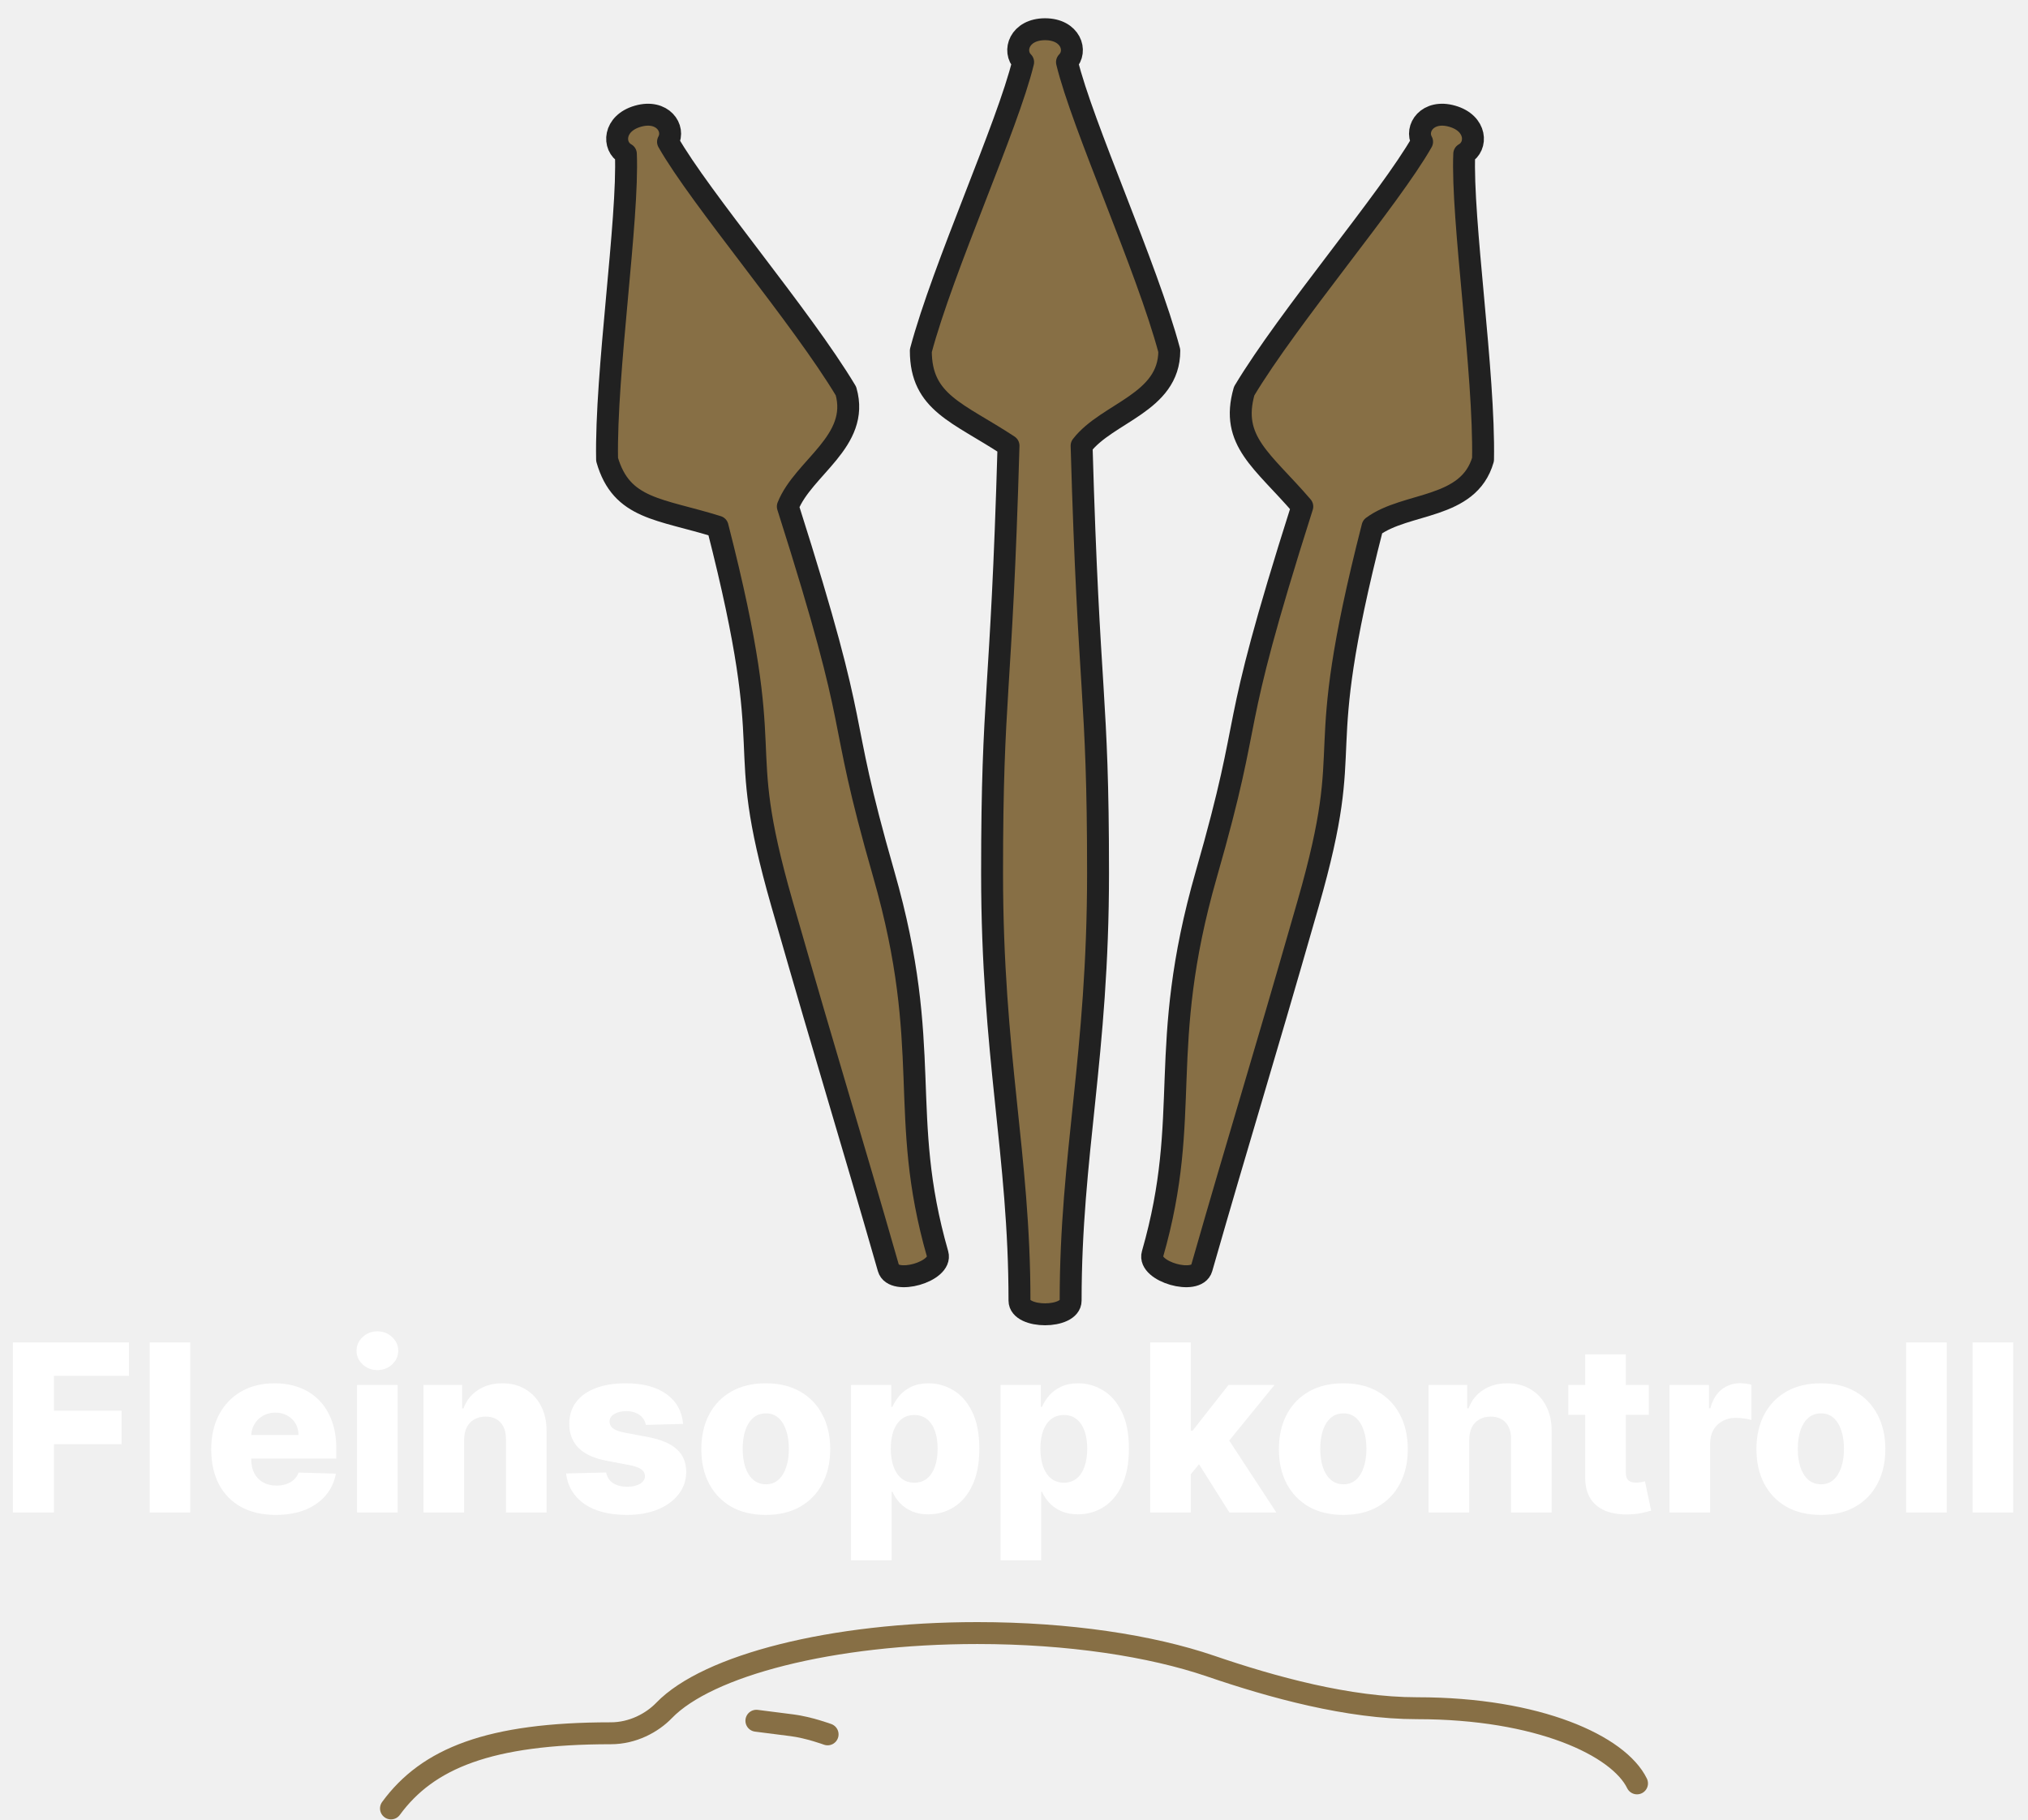
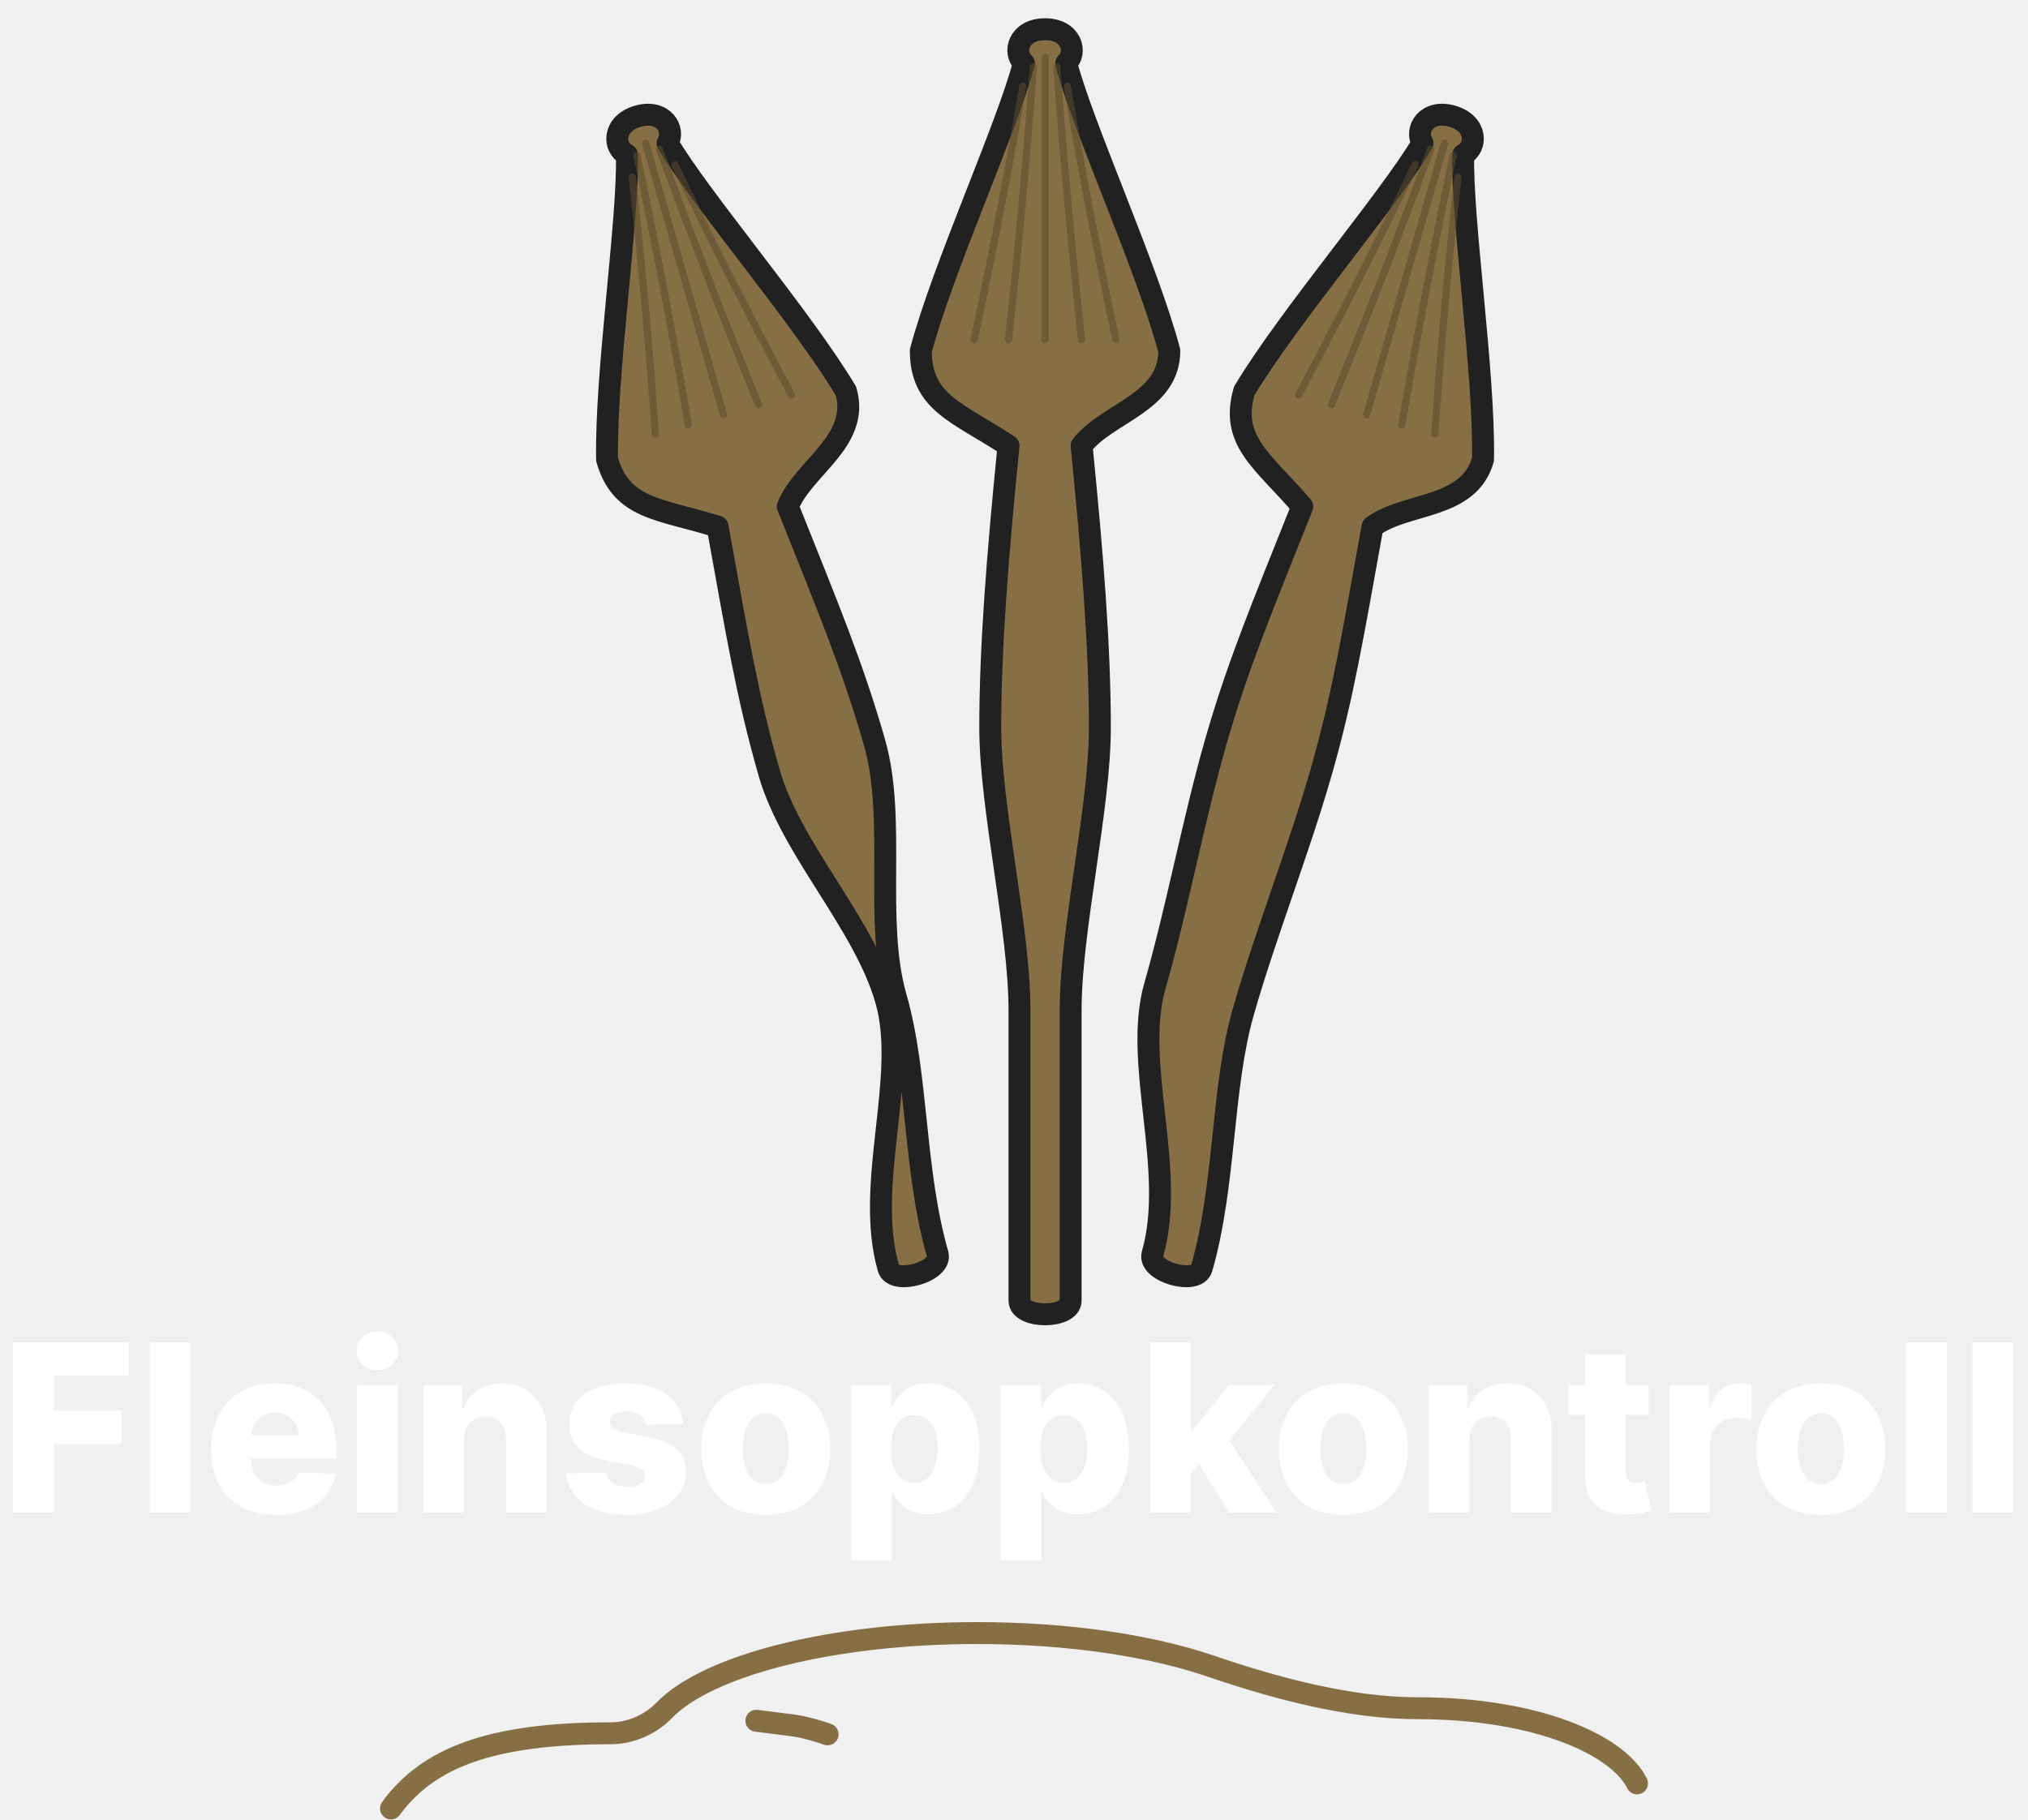
<svg xmlns="http://www.w3.org/2000/svg" width="555" height="498" viewBox="0 0 555 498" fill="none">
  <g transform="translate(121 0)">
    <g transform="rotate(-16 165 210) translate(-58 0)">
-       <path d="M165.0 8.0 C172.0 8.0 174.0 14.0 171.0 17.0 C175.2 34.4 192.9 73.1 199.0 96.0 C199.0 110.3 182.0 112.9 175.0 122.0 C177.0 192.0 172.5 176.0 172.5 226.0 C172.5 276.0 158.0 290.0 158.0 330.0 C158.0 335.0 144.0 335.0 144.0 330.0 C144.0 290.0 143.5 276.0 143.5 226.0 C143.5 176.0 153.0 192.0 155.0 122.0 C141.2 112.9 131.0 110.3 131.0 96.0 C137.1 73.1 154.8 34.4 159.0 17.0 C156.0 14.0 158.0 8.0 165.0 8.0 Z" fill="#876F45" stroke="#212121" stroke-width="6" stroke-linejoin="round" />
+       <path d="M165.0 8.0 C172.2 8.0 174.0 14.3 170.8 17.3 C175.2 34.4 192.9 73.1 199.0 96.0 C199.0 110.3 182.0 112.9 175.0 122.0 C178.0 152.0 180.0 168.6 180.0 190.6 C180.0 212.6 166.4 237.3 166.4 259.3 C166.4 281.3 158.0 306.0 158.0 330.0 C158.0 335.0 144.0 335.0 144.0 330.0 C144.0 306.0 163.6 281.3 163.6 259.3 C163.6 237.3 150.0 212.6 150.0 190.6 C150.0 168.6 152.0 152.0 155.0 122.0 C141.2 112.9 131.0 110.3 131.0 96.0 C137.1 73.1 154.8 34.4 159.2 17.3 C156.0 14.3 157.8 8.0 165.0 8.0 Z" fill="#876F45" stroke="#212121" stroke-width="6" stroke-linejoin="round" />
+       <path d="M158.9 23.6 Q153.4 56.4 145.6 93.0" fill="none" stroke="#5a4a2e" stroke-width="1.98" stroke-linecap="round" opacity="0.55" />
+       <path d="M161.8 18.3 Q159.0 56.4 155.0 93.0" fill="none" stroke="#5a4a2e" stroke-width="1.98" stroke-linecap="round" opacity="0.55" />
+       <path d="M165.0 15.7 Q165.0 56.4 165.0 93.0" fill="none" stroke="#5a4a2e" stroke-width="1.98" stroke-linecap="round" opacity="0.55" />
+       <path d="M168.2 18.3 Q171.0 56.4 175.0 93.0" fill="none" stroke="#5a4a2e" stroke-width="1.98" stroke-linecap="round" opacity="0.55" />
+       <path d="M171.1 23.6 Q176.6 56.4 184.4 93.0" fill="none" stroke="#5a4a2e" stroke-width="1.98" stroke-linecap="round" opacity="0.55" />
    </g>
-     <path d="M165.0 8.0 C172.0 8.0 174.0 14.0 171.0 17.0 C175.2 34.4 192.9 73.1 199.0 96.0 C199.0 110.3 182.0 112.9 175.0 122.0 C177.0 192.0 179.5 189.0 179.5 239.0 C179.5 289.0 172.0 316.0 172.0 356.0 C172.0 361.0 158.0 361.0 158.0 356.0 C158.0 316.0 150.5 289.0 150.5 239.0 C150.5 189.0 153.0 192.0 155.0 122.0 C141.2 112.9 131.0 110.3 131.0 96.0 C137.1 73.1 154.8 34.4 159.0 17.0 C156.0 14.0 158.0 8.0 165.0 8.0 Z" fill="#876F45" stroke="#212121" stroke-width="6" stroke-linejoin="round" />
+     <path d="M165.0 8.0 C172.2 8.0 174.0 14.3 170.8 17.3 C175.2 34.4 192.9 73.1 199.0 96.0 C199.0 110.3 182.0 112.9 175.0 122.0 C178.0 152.0 180.0 177.2 180.0 199.2 C180.0 221.2 172.0 254.4 172.0 276.4 C172.0 298.4 172.0 332.0 172.0 356.0 C172.0 361.0 158.0 361.0 158.0 356.0 C158.0 332.0 158.0 298.4 158.0 276.4 C158.0 254.4 150.0 221.2 150.0 199.2 C150.0 177.2 152.0 152.0 155.0 122.0 C141.2 112.9 131.0 110.3 131.0 96.0 C137.1 73.1 154.8 34.4 159.2 17.3 C156.0 14.3 157.8 8.0 165.0 8.0 Z" fill="#876F45" stroke="#212121" stroke-width="6" stroke-linejoin="round" />
+     <path d="M158.9 23.6 Q153.4 56.4 145.6 93.0" fill="none" stroke="#5a4a2e" stroke-width="1.98" stroke-linecap="round" opacity="0.55" />
+     <path d="M161.8 18.3 Q159.0 56.4 155.0 93.0" fill="none" stroke="#5a4a2e" stroke-width="1.98" stroke-linecap="round" opacity="0.55" />
+     <path d="M165.0 15.7 Q165.0 56.4 165.0 93.0" fill="none" stroke="#5a4a2e" stroke-width="1.98" stroke-linecap="round" opacity="0.55" />
+     <path d="M168.2 18.3 Q171.0 56.4 175.0 93.0" fill="none" stroke="#5a4a2e" stroke-width="1.98" stroke-linecap="round" opacity="0.55" />
+     <path d="M171.1 23.6 Q176.6 56.4 184.4 93.0" fill="none" stroke="#5a4a2e" stroke-width="1.98" stroke-linecap="round" opacity="0.55" />
    <g transform="rotate(16 165 210) translate(58 0)">
-       <path d="M165.0 8.0 C172.0 8.0 174.0 14.0 171.0 17.0 C175.2 34.4 192.9 73.1 199.0 96.0 C199.0 110.3 182.0 112.9 175.0 122.0 C177.0 192.0 186.5 176.0 186.5 226.0 C186.5 276.0 186.0 290.0 186.0 330.0 C186.0 335.0 172.0 335.0 172.0 330.0 C172.0 290.0 157.5 276.0 157.5 226.0 C157.5 176.0 153.0 192.0 155.0 122.0 C141.2 112.9 131.0 110.3 131.0 96.0 C137.1 73.1 154.8 34.4 159.0 17.0 C156.0 14.0 158.0 8.0 165.0 8.0 Z" fill="#876F45" stroke="#212121" stroke-width="6" stroke-linejoin="round" />
+       <path d="M165.0 8.0 C172.2 8.0 174.0 14.3 170.8 17.3 C175.2 34.4 192.9 73.1 199.0 96.0 C199.0 110.3 182.0 112.9 175.0 122.0 C178.0 152.0 180.0 168.6 180.0 190.6 C180.0 212.6 177.6 237.3 177.6 259.3 C177.6 281.3 186.0 306.0 186.0 330.0 C186.0 335.0 172.0 335.0 172.0 330.0 C172.0 306.0 152.4 281.3 152.4 259.3 C152.4 237.3 150.0 212.6 150.0 190.6 C150.0 168.6 152.0 152.0 155.0 122.0 C141.2 112.9 131.0 110.3 131.0 96.0 C137.1 73.1 154.8 34.4 159.2 17.3 C156.0 14.3 157.8 8.0 165.0 8.0 Z" fill="#876F45" stroke="#212121" stroke-width="6" stroke-linejoin="round" />
+       <path d="M158.9 23.6 Q153.4 56.4 145.6 93.0" fill="none" stroke="#5a4a2e" stroke-width="1.98" stroke-linecap="round" opacity="0.55" />
+       <path d="M161.8 18.3 Q159.0 56.4 155.0 93.0" fill="none" stroke="#5a4a2e" stroke-width="1.98" stroke-linecap="round" opacity="0.55" />
+       <path d="M165.0 15.7 Q165.0 56.4 165.0 93.0" fill="none" stroke="#5a4a2e" stroke-width="1.98" stroke-linecap="round" opacity="0.55" />
+       <path d="M168.2 18.3 Q171.0 56.4 175.0 93.0" fill="none" stroke="#5a4a2e" stroke-width="1.98" stroke-linecap="round" opacity="0.55" />
+       <path d="M171.1 23.6 Q176.6 56.4 184.4 93.0" fill="none" stroke="#5a4a2e" stroke-width="1.98" stroke-linecap="round" opacity="0.55" />
    </g>
  </g>
  <path d="M3.523 414V367.455H35.295V376.591H14.773V386.136H33.273V395.295H14.773V414H3.523ZM52.074 367.455V414H40.96V367.455H52.074ZM75.466 414.659C71.814 414.659 68.663 413.939 66.011 412.5C63.375 411.045 61.345 408.977 59.92 406.295C58.511 403.598 57.807 400.394 57.807 396.682C57.807 393.076 58.519 389.924 59.943 387.227C61.367 384.515 63.375 382.409 65.966 380.909C68.557 379.394 71.61 378.636 75.125 378.636C77.61 378.636 79.883 379.023 81.943 379.795C84.004 380.568 85.784 381.712 87.284 383.227C88.784 384.742 89.951 386.614 90.784 388.841C91.617 391.053 92.034 393.591 92.034 396.455V399.227H61.693V392.773H81.693C81.678 391.591 81.398 390.538 80.852 389.614C80.307 388.689 79.557 387.97 78.602 387.455C77.663 386.924 76.579 386.659 75.352 386.659C74.11 386.659 72.996 386.939 72.011 387.5C71.026 388.045 70.246 388.795 69.671 389.75C69.095 390.689 68.792 391.758 68.761 392.955V399.523C68.761 400.947 69.042 402.197 69.602 403.273C70.163 404.333 70.958 405.159 71.989 405.75C73.019 406.341 74.246 406.636 75.671 406.636C76.655 406.636 77.549 406.5 78.352 406.227C79.155 405.955 79.845 405.553 80.421 405.023C80.996 404.492 81.428 403.841 81.716 403.068L91.921 403.364C91.496 405.652 90.564 407.644 89.125 409.341C87.701 411.023 85.829 412.333 83.511 413.273C81.193 414.197 78.511 414.659 75.466 414.659ZM97.71 414V379.091H108.824V414H97.71ZM103.278 375.023C101.718 375.023 100.377 374.508 99.256 373.477C98.135 372.432 97.574 371.174 97.574 369.705C97.574 368.25 98.135 367.008 99.256 365.977C100.377 364.932 101.718 364.409 103.278 364.409C104.854 364.409 106.195 364.932 107.301 365.977C108.422 367.008 108.983 368.25 108.983 369.705C108.983 371.174 108.422 372.432 107.301 373.477C106.195 374.508 104.854 375.023 103.278 375.023ZM127.011 394.091V414H115.898V379.091H126.466V385.5H126.852C127.625 383.364 128.943 381.689 130.807 380.477C132.67 379.25 134.89 378.636 137.466 378.636C139.92 378.636 142.049 379.189 143.852 380.295C145.67 381.386 147.08 382.917 148.08 384.886C149.095 386.841 149.595 389.129 149.58 391.75V414H138.466V393.932C138.481 391.992 137.989 390.477 136.989 389.386C136.004 388.295 134.633 387.75 132.875 387.75C131.708 387.75 130.678 388.008 129.784 388.523C128.905 389.023 128.223 389.742 127.739 390.682C127.269 391.621 127.027 392.758 127.011 394.091ZM186.938 389.75L176.733 390.023C176.627 389.295 176.339 388.652 175.869 388.091C175.4 387.515 174.786 387.068 174.028 386.75C173.286 386.417 172.422 386.25 171.438 386.25C170.15 386.25 169.051 386.508 168.142 387.023C167.248 387.538 166.809 388.235 166.824 389.114C166.809 389.795 167.081 390.386 167.642 390.886C168.218 391.386 169.241 391.788 170.71 392.091L177.438 393.364C180.922 394.03 183.513 395.136 185.21 396.682C186.922 398.227 187.786 400.273 187.801 402.818C187.786 405.212 187.074 407.295 185.665 409.068C184.271 410.841 182.362 412.22 179.938 413.205C177.513 414.174 174.741 414.659 171.619 414.659C166.634 414.659 162.703 413.636 159.824 411.591C156.96 409.53 155.324 406.773 154.915 403.318L165.892 403.045C166.134 404.318 166.763 405.288 167.778 405.955C168.794 406.621 170.089 406.955 171.665 406.955C173.089 406.955 174.248 406.689 175.142 406.159C176.036 405.629 176.491 404.924 176.506 404.045C176.491 403.258 176.142 402.629 175.46 402.159C174.778 401.674 173.71 401.295 172.256 401.023L166.165 399.864C162.665 399.227 160.059 398.053 158.347 396.341C156.634 394.614 155.786 392.417 155.801 389.75C155.786 387.417 156.407 385.424 157.665 383.773C158.922 382.106 160.71 380.833 163.028 379.955C165.347 379.076 168.081 378.636 171.233 378.636C175.96 378.636 179.688 379.629 182.415 381.614C185.142 383.583 186.65 386.295 186.938 389.75ZM209.568 414.659C205.902 414.659 202.75 413.909 200.114 412.409C197.492 410.894 195.47 408.788 194.045 406.091C192.636 403.379 191.932 400.235 191.932 396.659C191.932 393.068 192.636 389.924 194.045 387.227C195.47 384.515 197.492 382.409 200.114 380.909C202.75 379.394 205.902 378.636 209.568 378.636C213.235 378.636 216.379 379.394 219 380.909C221.636 382.409 223.659 384.515 225.068 387.227C226.492 389.924 227.205 393.068 227.205 396.659C227.205 400.235 226.492 403.379 225.068 406.091C223.659 408.788 221.636 410.894 219 412.409C216.379 413.909 213.235 414.659 209.568 414.659ZM209.636 406.273C210.97 406.273 212.098 405.864 213.023 405.045C213.947 404.227 214.652 403.091 215.136 401.636C215.636 400.182 215.886 398.5 215.886 396.591C215.886 394.652 215.636 392.955 215.136 391.5C214.652 390.045 213.947 388.909 213.023 388.091C212.098 387.273 210.97 386.864 209.636 386.864C208.258 386.864 207.091 387.273 206.136 388.091C205.197 388.909 204.477 390.045 203.977 391.5C203.492 392.955 203.25 394.652 203.25 396.591C203.25 398.5 203.492 400.182 203.977 401.636C204.477 403.091 205.197 404.227 206.136 405.045C207.091 405.864 208.258 406.273 209.636 406.273ZM232.898 427.091V379.091H243.898V385.068H244.239C244.693 384.008 245.337 382.985 246.17 382C247.019 381.015 248.095 380.212 249.398 379.591C250.716 378.955 252.292 378.636 254.125 378.636C256.549 378.636 258.814 379.273 260.92 380.545C263.042 381.818 264.754 383.78 266.057 386.432C267.36 389.083 268.011 392.462 268.011 396.568C268.011 400.523 267.383 403.833 266.125 406.5C264.883 409.167 263.201 411.167 261.08 412.5C258.973 413.833 256.633 414.5 254.057 414.5C252.299 414.5 250.777 414.212 249.489 413.636C248.201 413.061 247.117 412.303 246.239 411.364C245.375 410.424 244.708 409.417 244.239 408.341H244.011V427.091H232.898ZM243.784 396.545C243.784 398.424 244.034 400.061 244.534 401.455C245.049 402.848 245.784 403.932 246.739 404.705C247.708 405.462 248.867 405.841 250.216 405.841C251.58 405.841 252.739 405.462 253.693 404.705C254.648 403.932 255.367 402.848 255.852 401.455C256.352 400.061 256.602 398.424 256.602 396.545C256.602 394.667 256.352 393.038 255.852 391.659C255.367 390.28 254.648 389.212 253.693 388.455C252.754 387.697 251.595 387.318 250.216 387.318C248.852 387.318 247.693 387.689 246.739 388.432C245.784 389.174 245.049 390.235 244.534 391.614C244.034 392.992 243.784 394.636 243.784 396.545ZM273.835 427.091V379.091H284.835V385.068H285.176C285.631 384.008 286.275 382.985 287.108 382C287.956 381.015 289.032 380.212 290.335 379.591C291.653 378.955 293.229 378.636 295.062 378.636C297.487 378.636 299.752 379.273 301.858 380.545C303.979 381.818 305.691 383.78 306.994 386.432C308.297 389.083 308.949 392.462 308.949 396.568C308.949 400.523 308.32 403.833 307.062 406.5C305.82 409.167 304.138 411.167 302.017 412.5C299.911 413.833 297.57 414.5 294.994 414.5C293.237 414.5 291.714 414.212 290.426 413.636C289.138 413.061 288.055 412.303 287.176 411.364C286.312 410.424 285.646 409.417 285.176 408.341H284.949V427.091H273.835ZM284.722 396.545C284.722 398.424 284.972 400.061 285.472 401.455C285.987 402.848 286.722 403.932 287.676 404.705C288.646 405.462 289.805 405.841 291.153 405.841C292.517 405.841 293.676 405.462 294.631 404.705C295.585 403.932 296.305 402.848 296.79 401.455C297.29 400.061 297.54 398.424 297.54 396.545C297.54 394.667 297.29 393.038 296.79 391.659C296.305 390.28 295.585 389.212 294.631 388.455C293.691 387.697 292.532 387.318 291.153 387.318C289.79 387.318 288.631 387.689 287.676 388.432C286.722 389.174 285.987 390.235 285.472 391.614C284.972 392.992 284.722 394.636 284.722 396.545ZM324.795 404.841L324.841 391.591H326.386L336.205 379.091H348.795L334.205 397H331.273L324.795 404.841ZM314.773 414V367.455H325.886V414H314.773ZM336.455 414L327.318 399.5L334.636 391.614L349.295 414H336.455ZM367.631 414.659C363.964 414.659 360.813 413.909 358.176 412.409C355.555 410.894 353.532 408.788 352.108 406.091C350.699 403.379 349.994 400.235 349.994 396.659C349.994 393.068 350.699 389.924 352.108 387.227C353.532 384.515 355.555 382.409 358.176 380.909C360.813 379.394 363.964 378.636 367.631 378.636C371.297 378.636 374.441 379.394 377.062 380.909C379.699 382.409 381.722 384.515 383.131 387.227C384.555 389.924 385.267 393.068 385.267 396.659C385.267 400.235 384.555 403.379 383.131 406.091C381.722 408.788 379.699 410.894 377.062 412.409C374.441 413.909 371.297 414.659 367.631 414.659ZM367.699 406.273C369.032 406.273 370.161 405.864 371.085 405.045C372.009 404.227 372.714 403.091 373.199 401.636C373.699 400.182 373.949 398.5 373.949 396.591C373.949 394.652 373.699 392.955 373.199 391.5C372.714 390.045 372.009 388.909 371.085 388.091C370.161 387.273 369.032 386.864 367.699 386.864C366.32 386.864 365.153 387.273 364.199 388.091C363.259 388.909 362.54 390.045 362.04 391.5C361.555 392.955 361.312 394.652 361.312 396.591C361.312 398.5 361.555 400.182 362.04 401.636C362.54 403.091 363.259 404.227 364.199 405.045C365.153 405.864 366.32 406.273 367.699 406.273ZM402.074 394.091V414H390.96V379.091H401.528V385.5H401.915C402.688 383.364 404.006 381.689 405.869 380.477C407.733 379.25 409.953 378.636 412.528 378.636C414.983 378.636 417.112 379.189 418.915 380.295C420.733 381.386 422.142 382.917 423.142 384.886C424.157 386.841 424.657 389.129 424.642 391.75V414H413.528V393.932C413.544 391.992 413.051 390.477 412.051 389.386C411.066 388.295 409.695 387.75 407.938 387.75C406.771 387.75 405.741 388.008 404.847 388.523C403.968 389.023 403.286 389.742 402.801 390.682C402.331 391.621 402.089 392.758 402.074 394.091ZM451.227 379.091V387.273H429.205V379.091H451.227ZM433.818 370.727H444.932V403.023C444.932 403.705 445.038 404.258 445.25 404.682C445.477 405.091 445.803 405.386 446.227 405.568C446.652 405.735 447.159 405.818 447.75 405.818C448.174 405.818 448.621 405.78 449.091 405.705C449.576 405.614 449.939 405.538 450.182 405.477L451.864 413.5C451.333 413.652 450.583 413.841 449.614 414.068C448.659 414.295 447.515 414.439 446.182 414.5C443.576 414.621 441.341 414.318 439.477 413.591C437.629 412.848 436.212 411.697 435.227 410.136C434.258 408.576 433.788 406.614 433.818 404.25V370.727ZM456.898 414V379.091H467.693V385.455H468.057C468.693 383.152 469.731 381.439 471.17 380.318C472.61 379.182 474.284 378.614 476.193 378.614C476.708 378.614 477.239 378.652 477.784 378.727C478.33 378.788 478.837 378.886 479.307 379.023V388.682C478.777 388.5 478.08 388.356 477.216 388.25C476.367 388.144 475.61 388.091 474.943 388.091C473.625 388.091 472.436 388.386 471.375 388.977C470.33 389.553 469.504 390.364 468.898 391.409C468.307 392.439 468.011 393.652 468.011 395.045V414H456.898ZM498.318 414.659C494.652 414.659 491.5 413.909 488.864 412.409C486.242 410.894 484.22 408.788 482.795 406.091C481.386 403.379 480.682 400.235 480.682 396.659C480.682 393.068 481.386 389.924 482.795 387.227C484.22 384.515 486.242 382.409 488.864 380.909C491.5 379.394 494.652 378.636 498.318 378.636C501.985 378.636 505.129 379.394 507.75 380.909C510.386 382.409 512.409 384.515 513.818 387.227C515.242 389.924 515.955 393.068 515.955 396.659C515.955 400.235 515.242 403.379 513.818 406.091C512.409 408.788 510.386 410.894 507.75 412.409C505.129 413.909 501.985 414.659 498.318 414.659ZM498.386 406.273C499.72 406.273 500.848 405.864 501.773 405.045C502.697 404.227 503.402 403.091 503.886 401.636C504.386 400.182 504.636 398.5 504.636 396.591C504.636 394.652 504.386 392.955 503.886 391.5C503.402 390.045 502.697 388.909 501.773 388.091C500.848 387.273 499.72 386.864 498.386 386.864C497.008 386.864 495.841 387.273 494.886 388.091C493.947 388.909 493.227 390.045 492.727 391.5C492.242 392.955 492 394.652 492 396.591C492 398.5 492.242 400.182 492.727 401.636C493.227 403.091 493.947 404.227 494.886 405.045C495.841 405.864 497.008 406.273 498.386 406.273ZM532.761 367.455V414H521.648V367.455H532.761ZM550.949 367.455V414H539.835V367.455H550.949Z" fill="white" />
  <path d="M107 495C117.029 481.286 133.942 474.429 167.176 474.429C173.152 474.429 178.444 471.587 181.737 468.177C193.614 455.877 227.51 447 267.471 447C292.408 447 314.983 450.457 331.32 456.045C348.149 461.802 369.005 467.571 387.824 467.571C421.058 467.571 442.985 477.857 448 488.143" stroke="#876F45" stroke-width="6" stroke-linecap="round" />
  <path d="M207 471C207 471 212.139 471.655 216.745 472.242C221.351 472.828 226.489 474.725 226.489 474.725" stroke="#876F45" stroke-width="6" stroke-linecap="round" stroke-linejoin="round" />
</svg>
